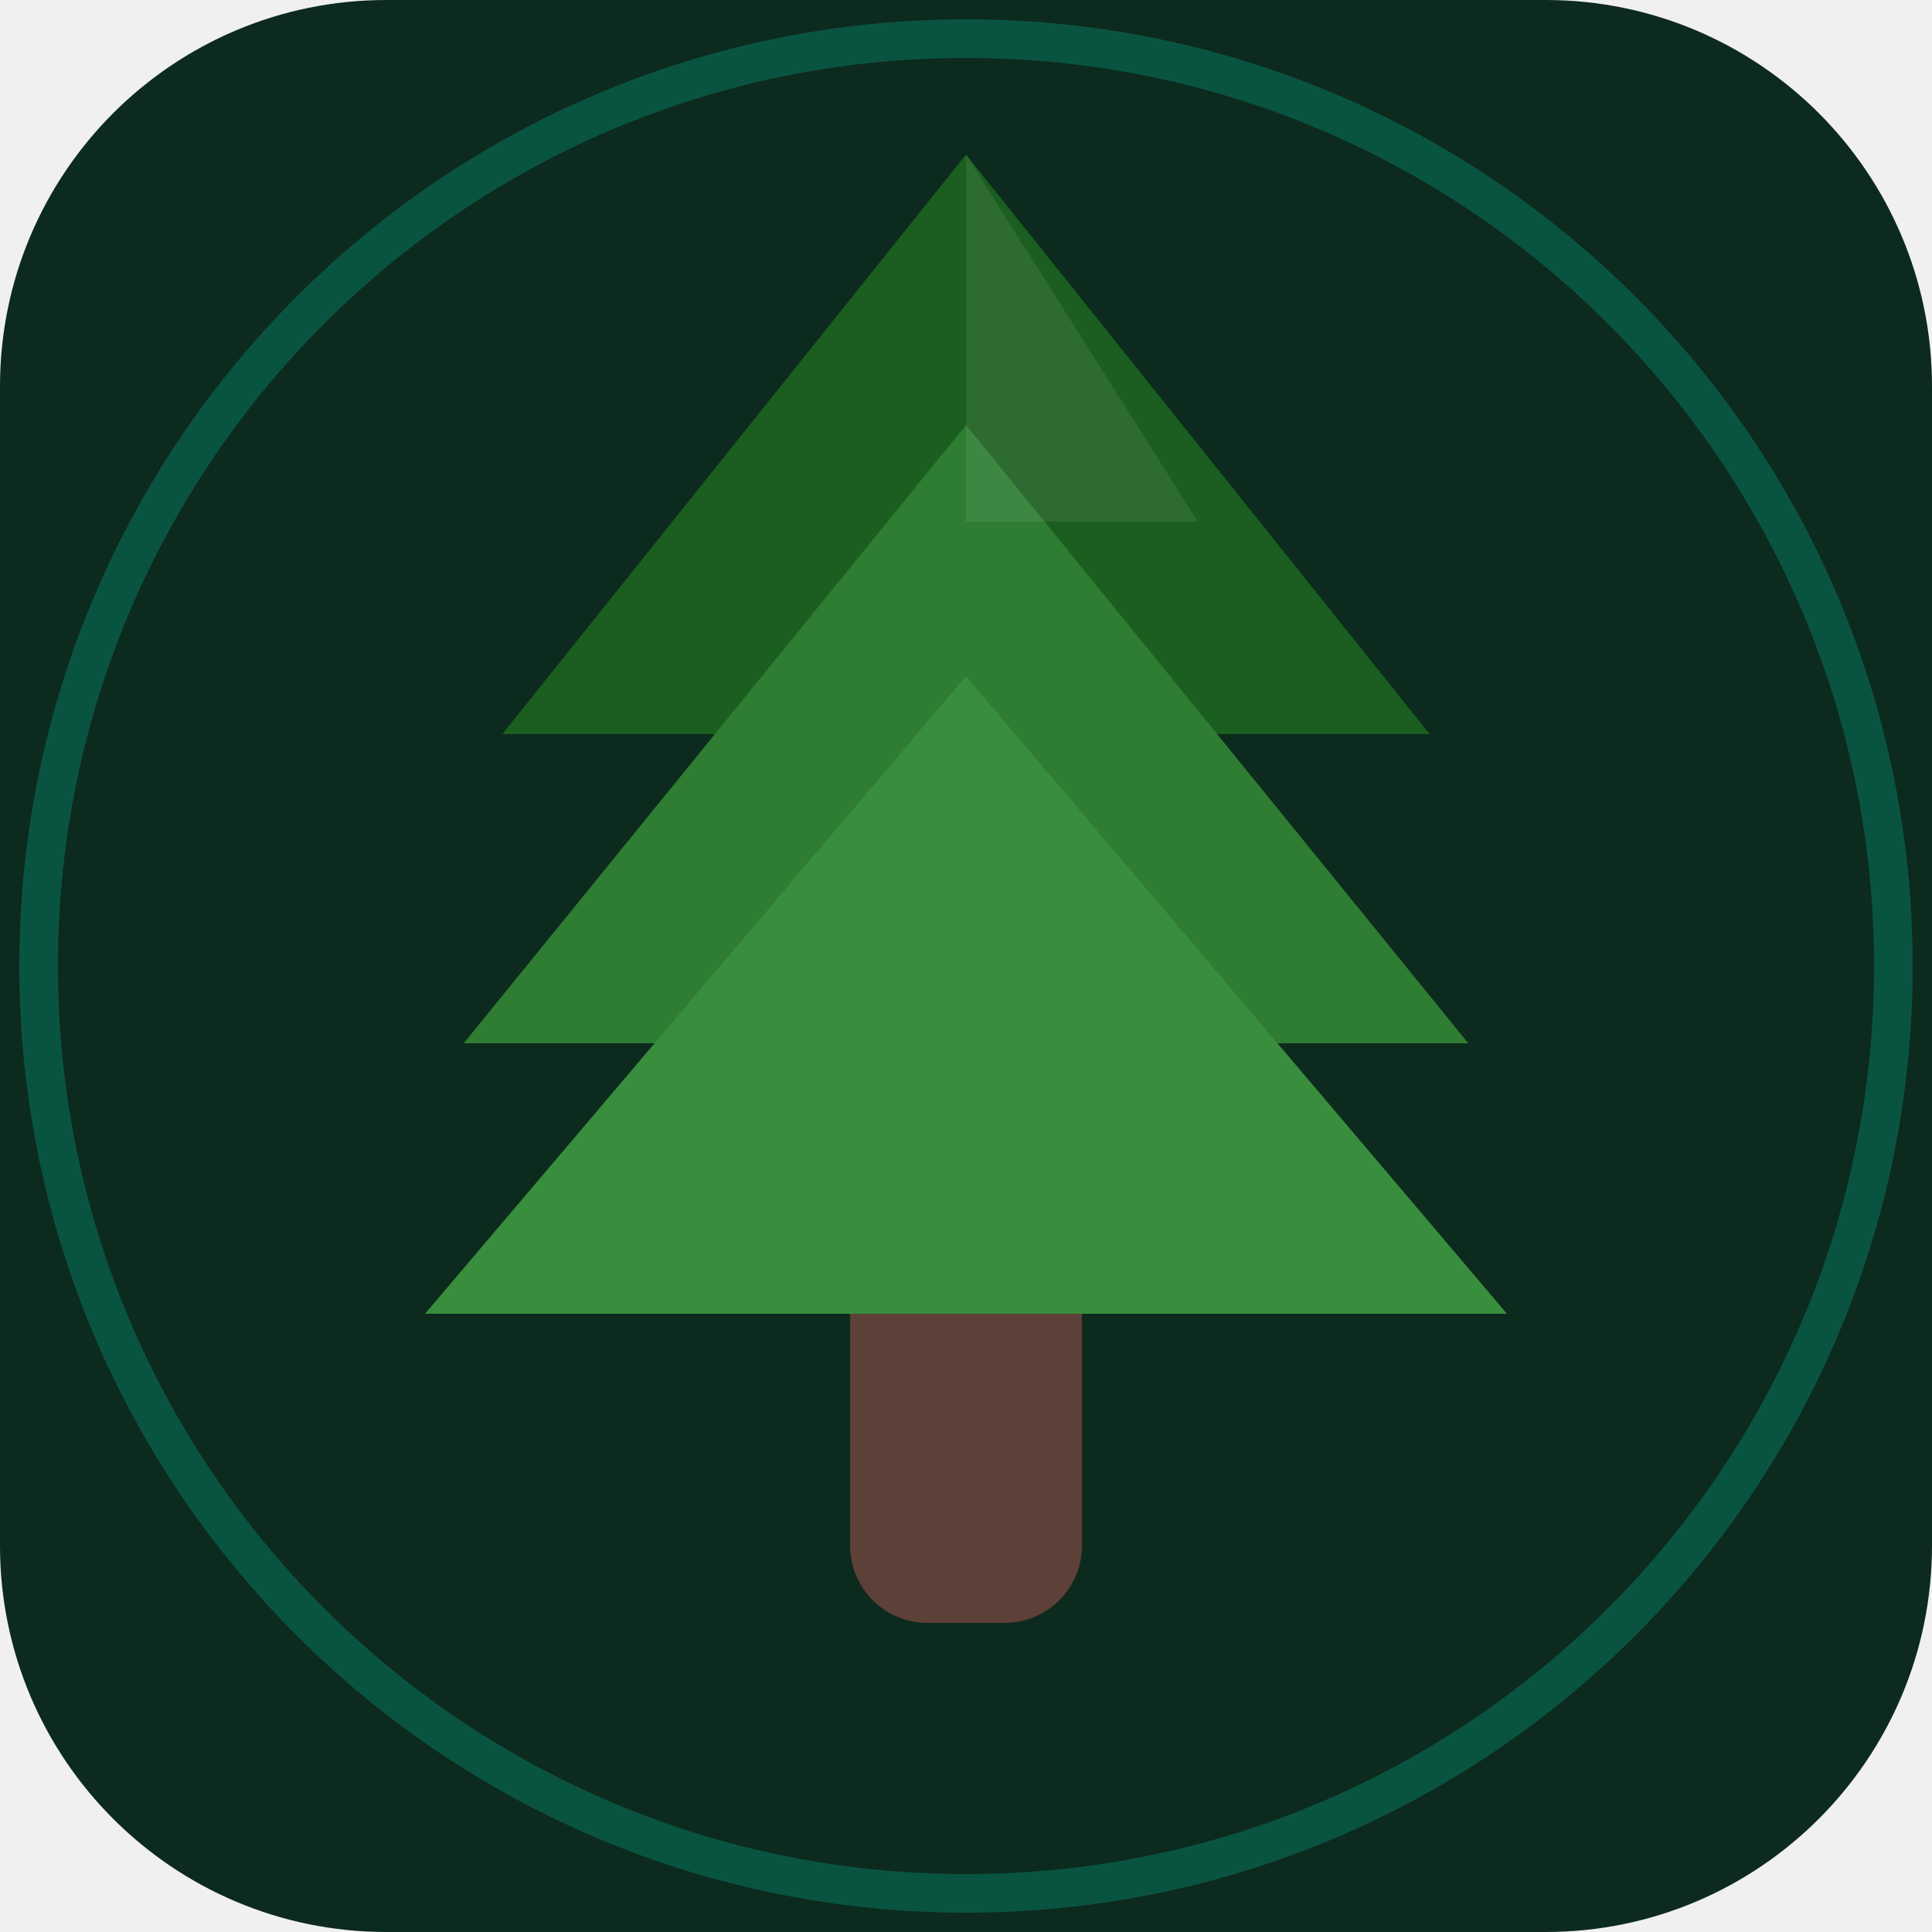
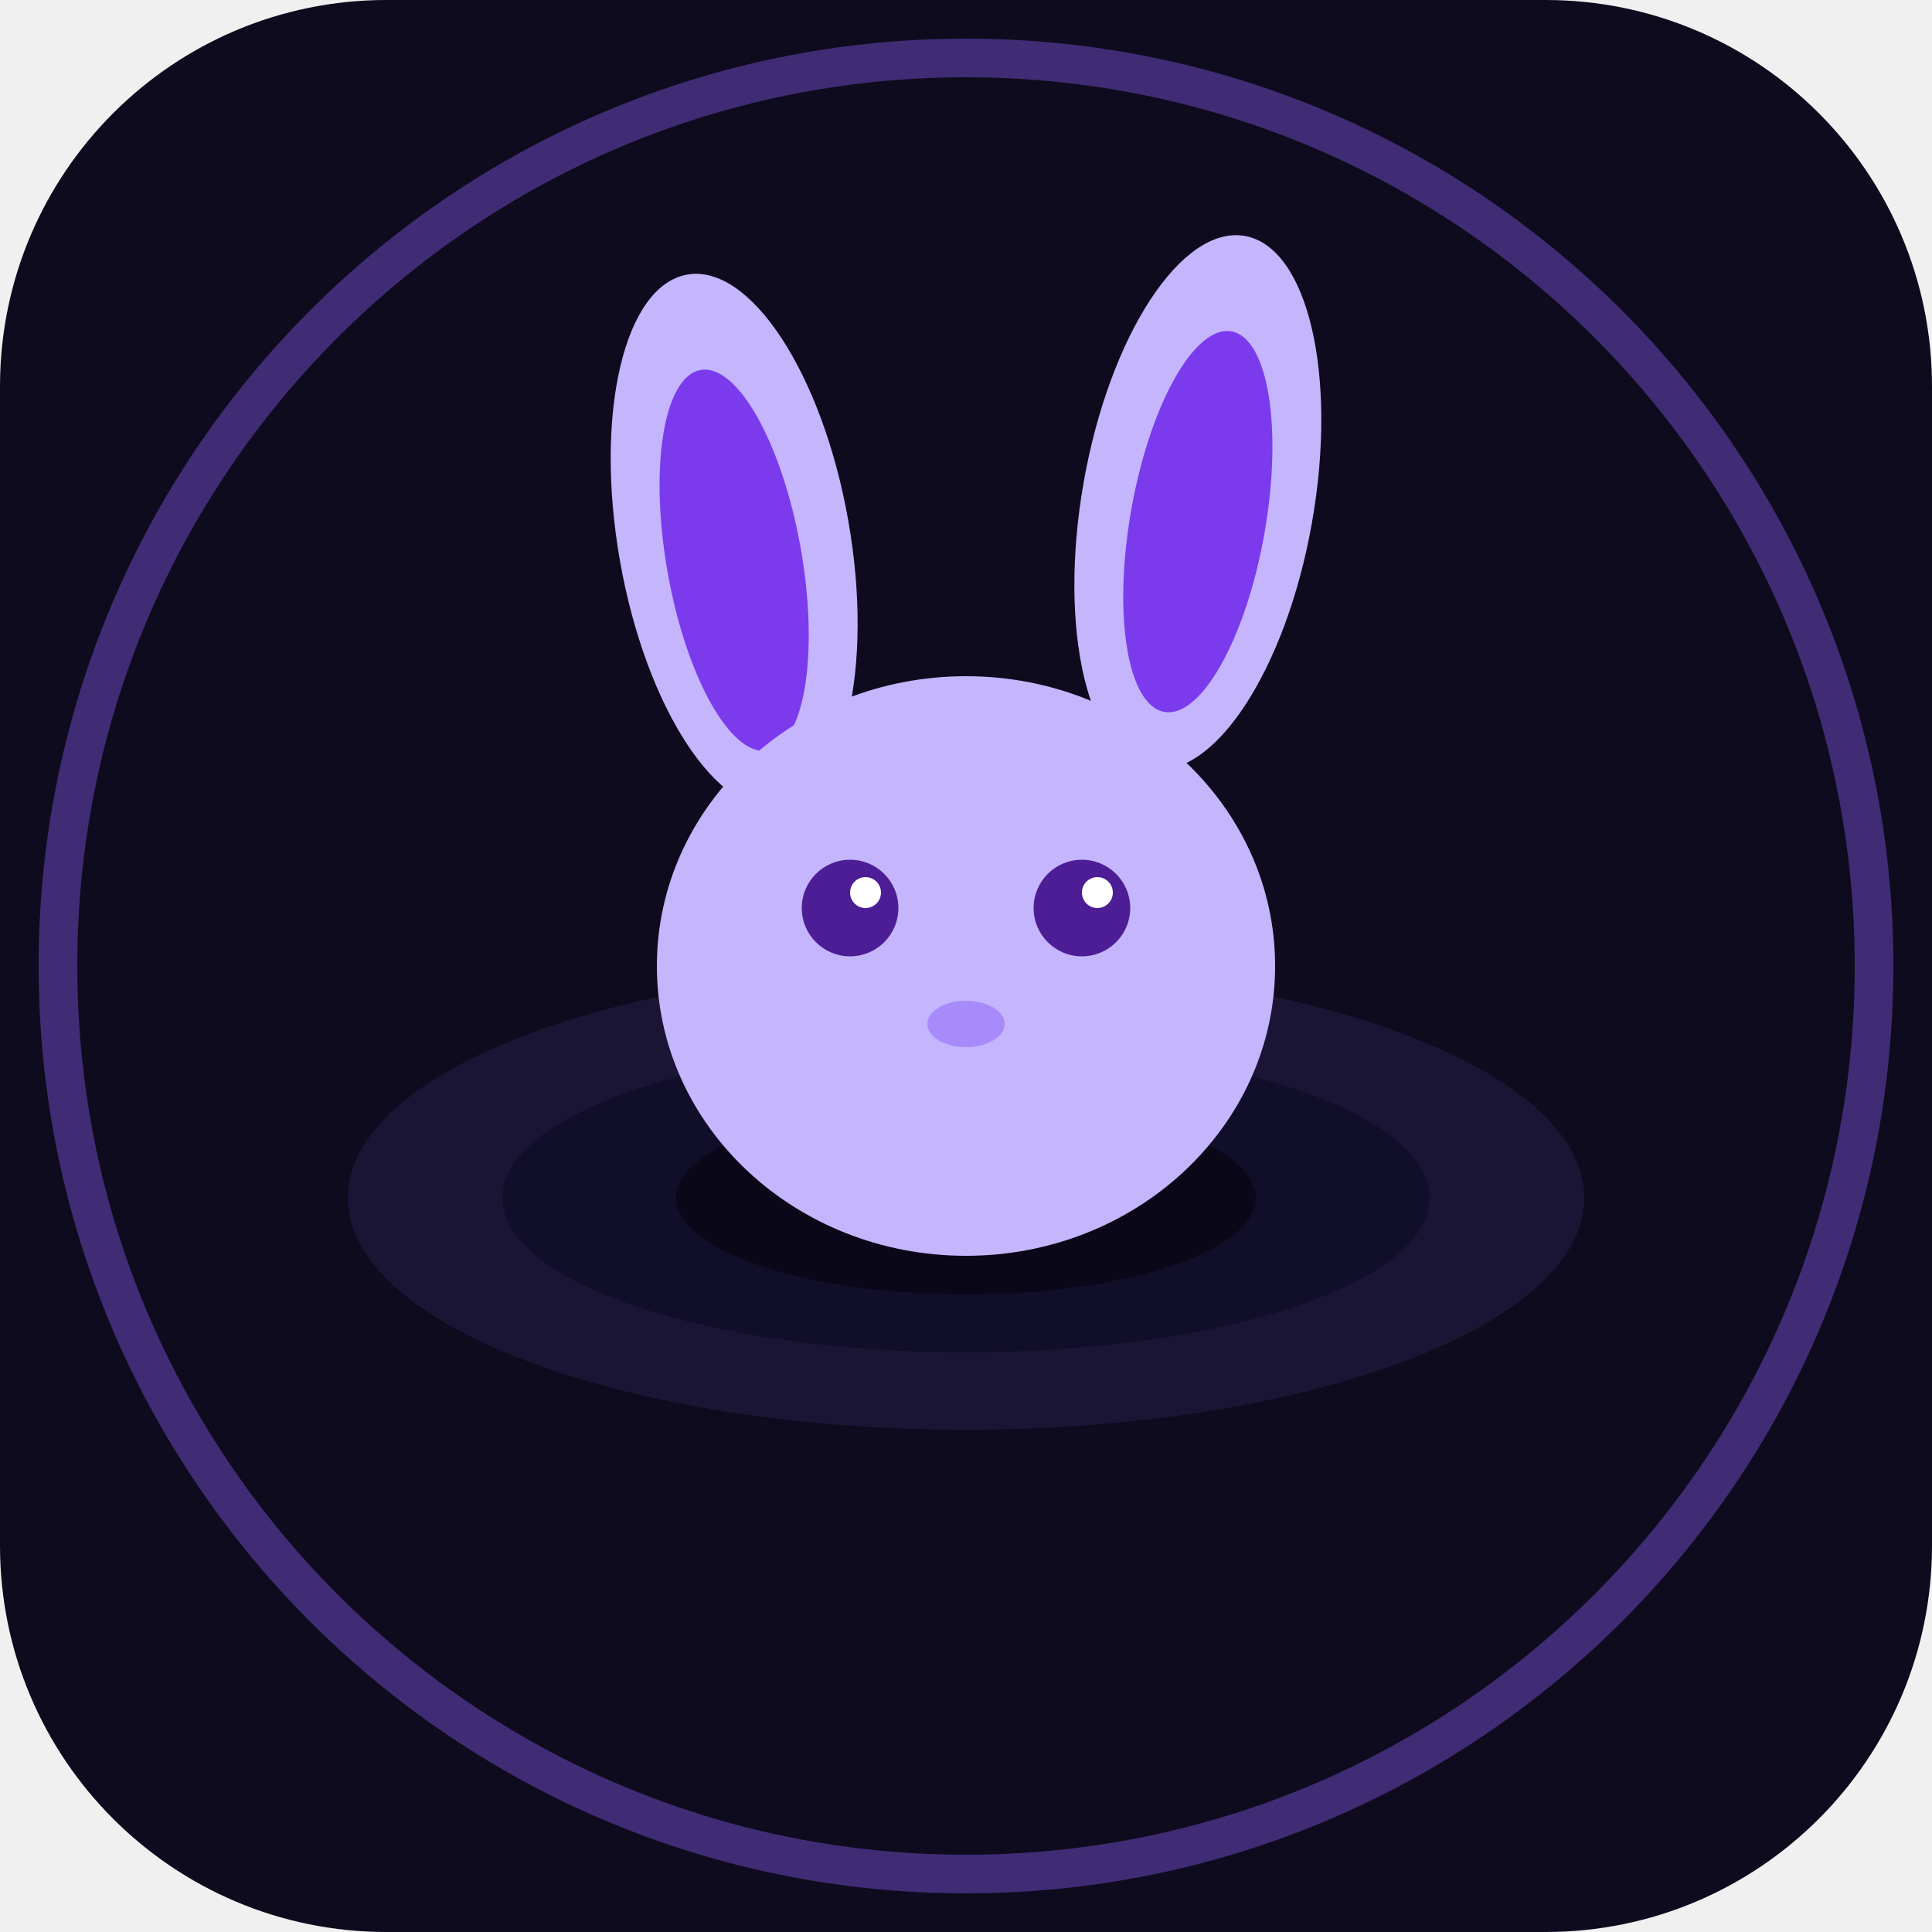
<svg xmlns="http://www.w3.org/2000/svg" viewBox="0 0 100 100">
-   <rect width="100" height="100" rx="20" fill="#0d2a1e" />
-   <rect x="44" y="62" width="12" height="22" rx="4" fill="#5d4037" />
-   <polygon points="50,8 74,38 26,38" fill="#1b5e20" />
-   <polygon points="50,22 76,54 24,54" fill="#2e7d32" />
-   <polygon points="50,35 78,68 22,68" fill="#388e3c" />
-   <polygon points="50,8 62,27 50,27" fill="rgba(255,255,255,0.08)" />
-   <circle cx="50" cy="50" r="48" fill="none" stroke="#00b894" stroke-width="2" opacity="0.3" />
+   <rect width="100" height="100" rx="20" fill="#0e0b1e" />
+   <ellipse cx="50" cy="62" rx="32" ry="12" fill="#1a1535" />
+   <ellipse cx="50" cy="62" rx="24" ry="8" fill="#110e2a" />
+   <ellipse cx="50" cy="62" rx="15" ry="5" fill="#0a0818" />
+   <ellipse cx="38" cy="28" rx="6" ry="14" fill="#c4b5fd" transform="rotate(-10 38 28)" />
+   <ellipse cx="62" cy="26" rx="6" ry="14" fill="#c4b5fd" transform="rotate(10 62 26)" />
+   <ellipse cx="38" cy="29" rx="3.5" ry="10" fill="#7c3aed" transform="rotate(-10 38 29)" />
+   <ellipse cx="62" cy="27" rx="3.5" ry="10" fill="#7c3aed" transform="rotate(10 62 27)" />
+   <ellipse cx="50" cy="50" rx="16" ry="15" fill="#c4b5fd" />
+   <circle cx="44" cy="47" r="2.5" fill="#4c1d95" />
+   <circle cx="56" cy="47" r="2.5" fill="#4c1d95" />
+   <circle cx="44.8" cy="46.2" r="0.8" fill="white" />
+   <circle cx="56.8" cy="46.2" r="0.8" fill="white" />
+   <ellipse cx="50" cy="53" rx="2" ry="1.2" fill="#a78bfa" />
+   <circle cx="50" cy="50" r="47" fill="none" stroke="#8b5cf6" stroke-width="2" opacity="0.4" />
</svg>
